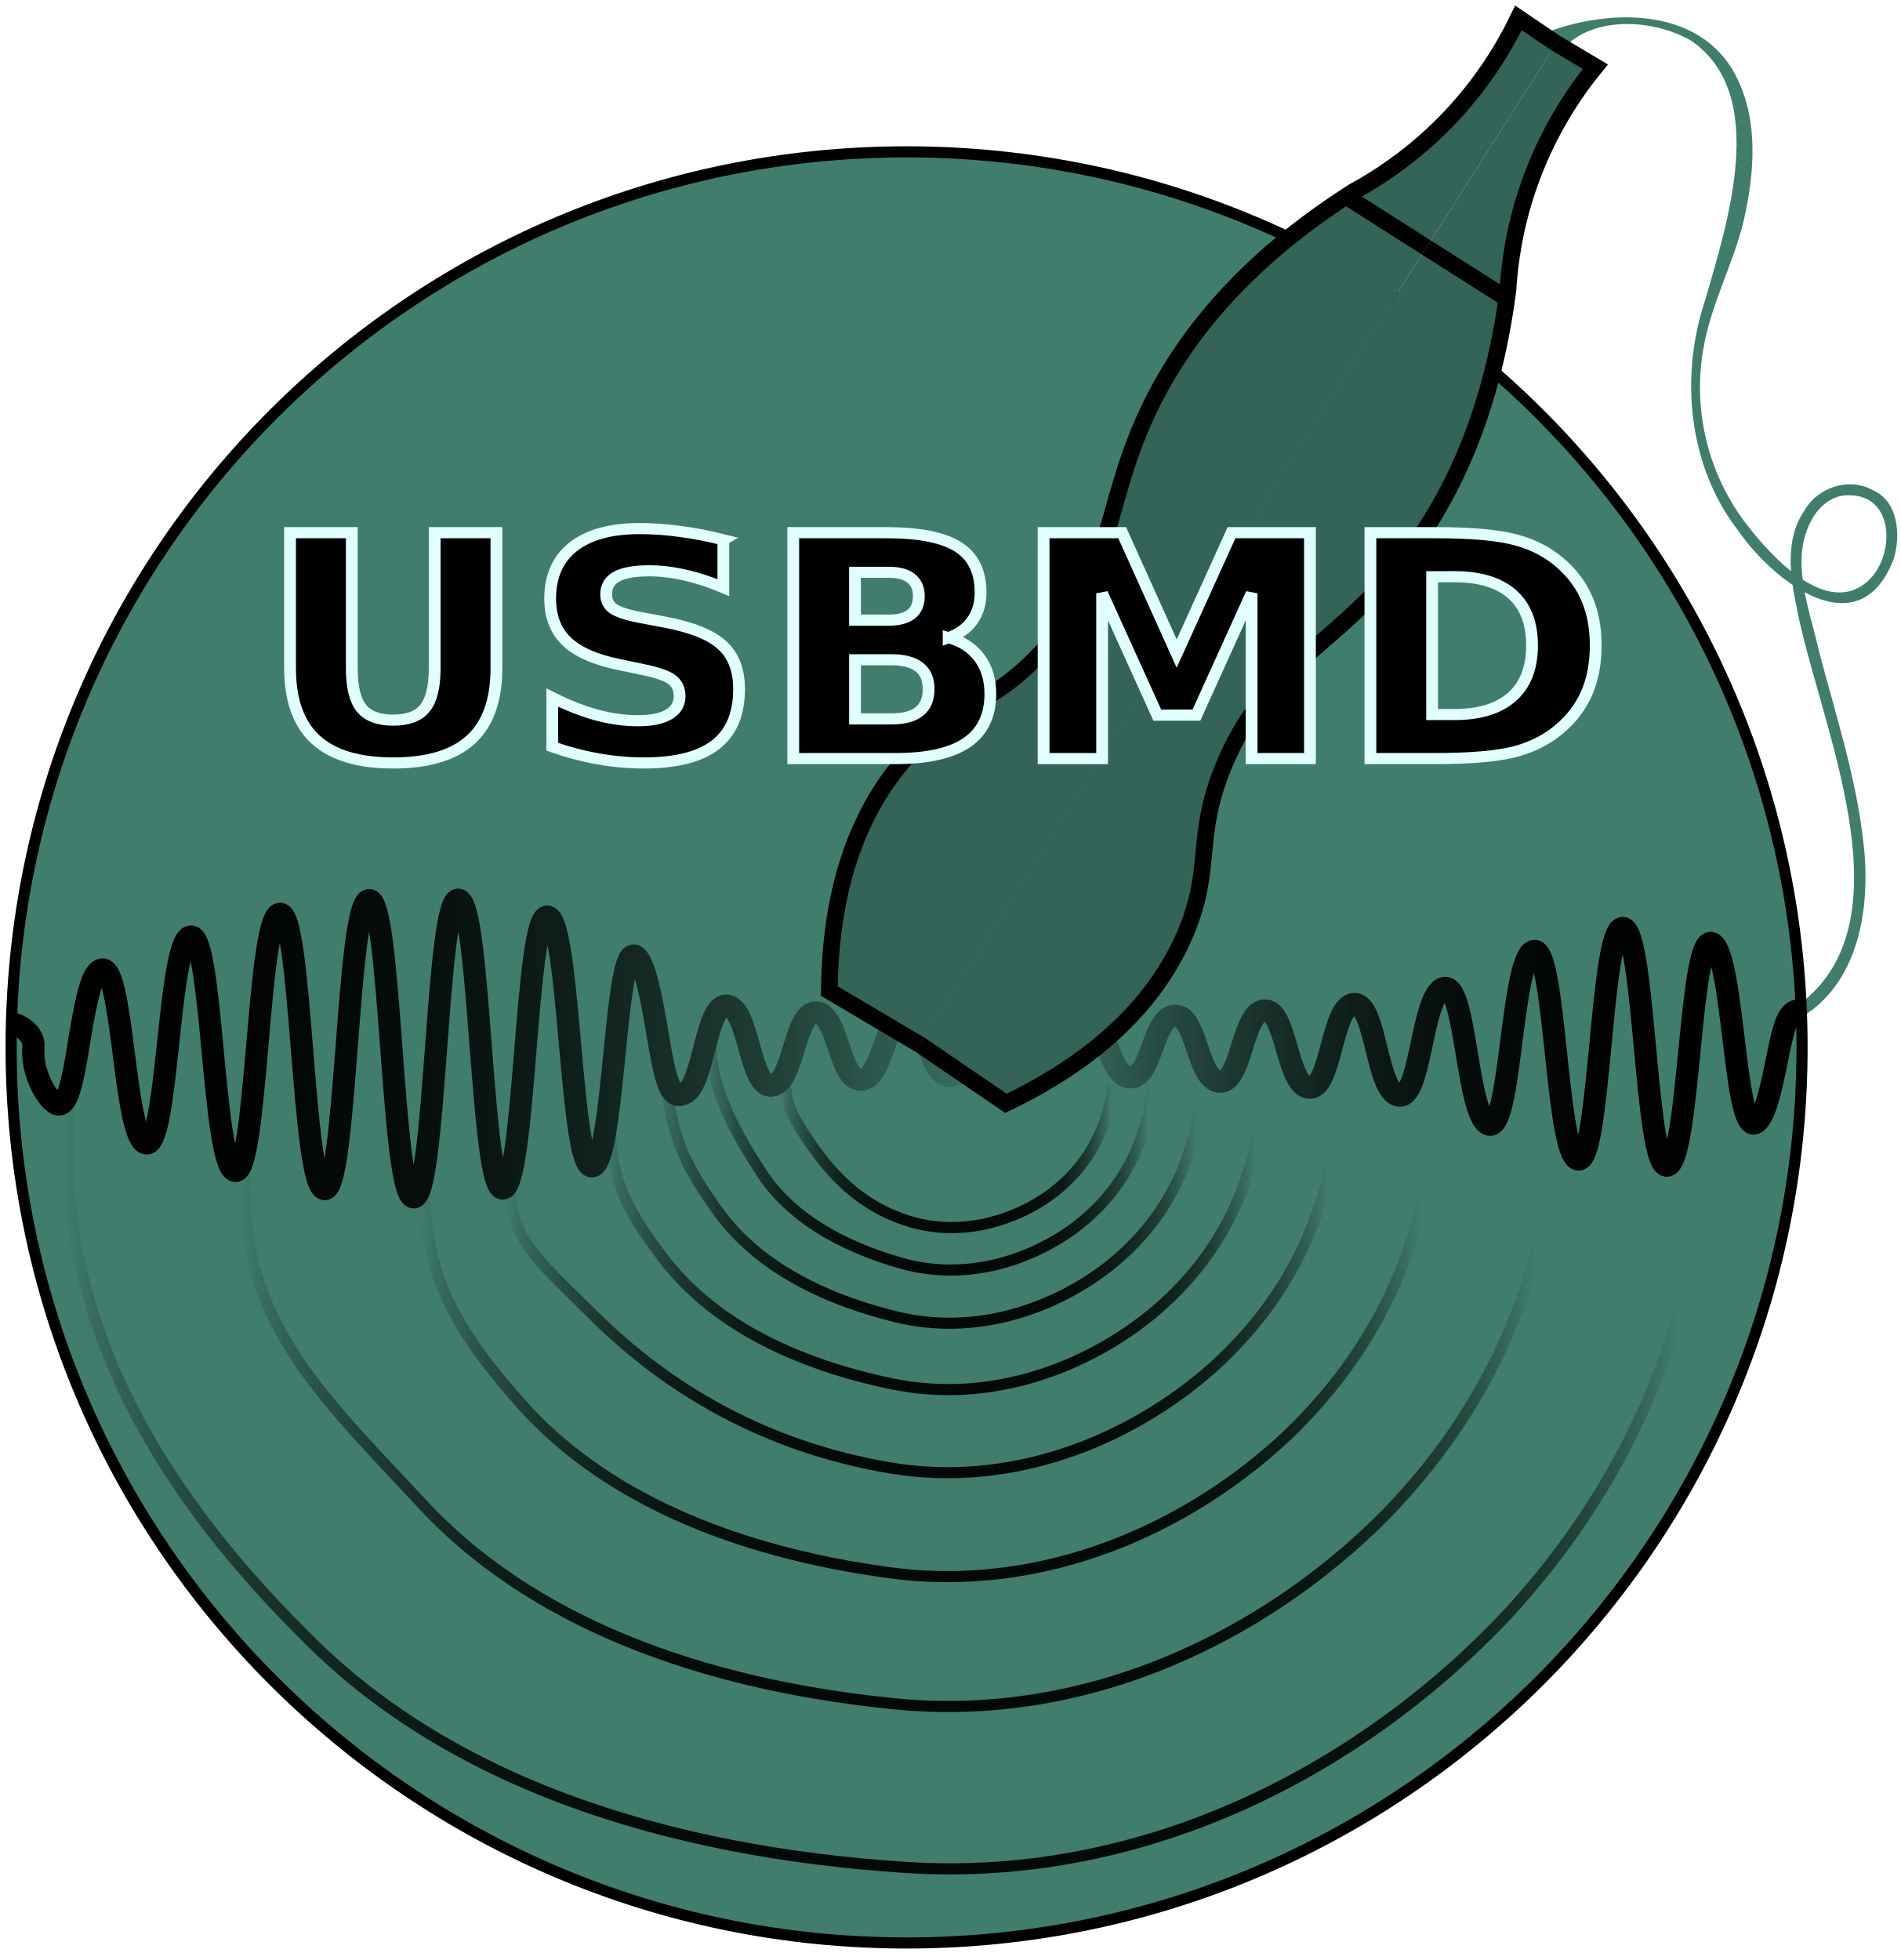
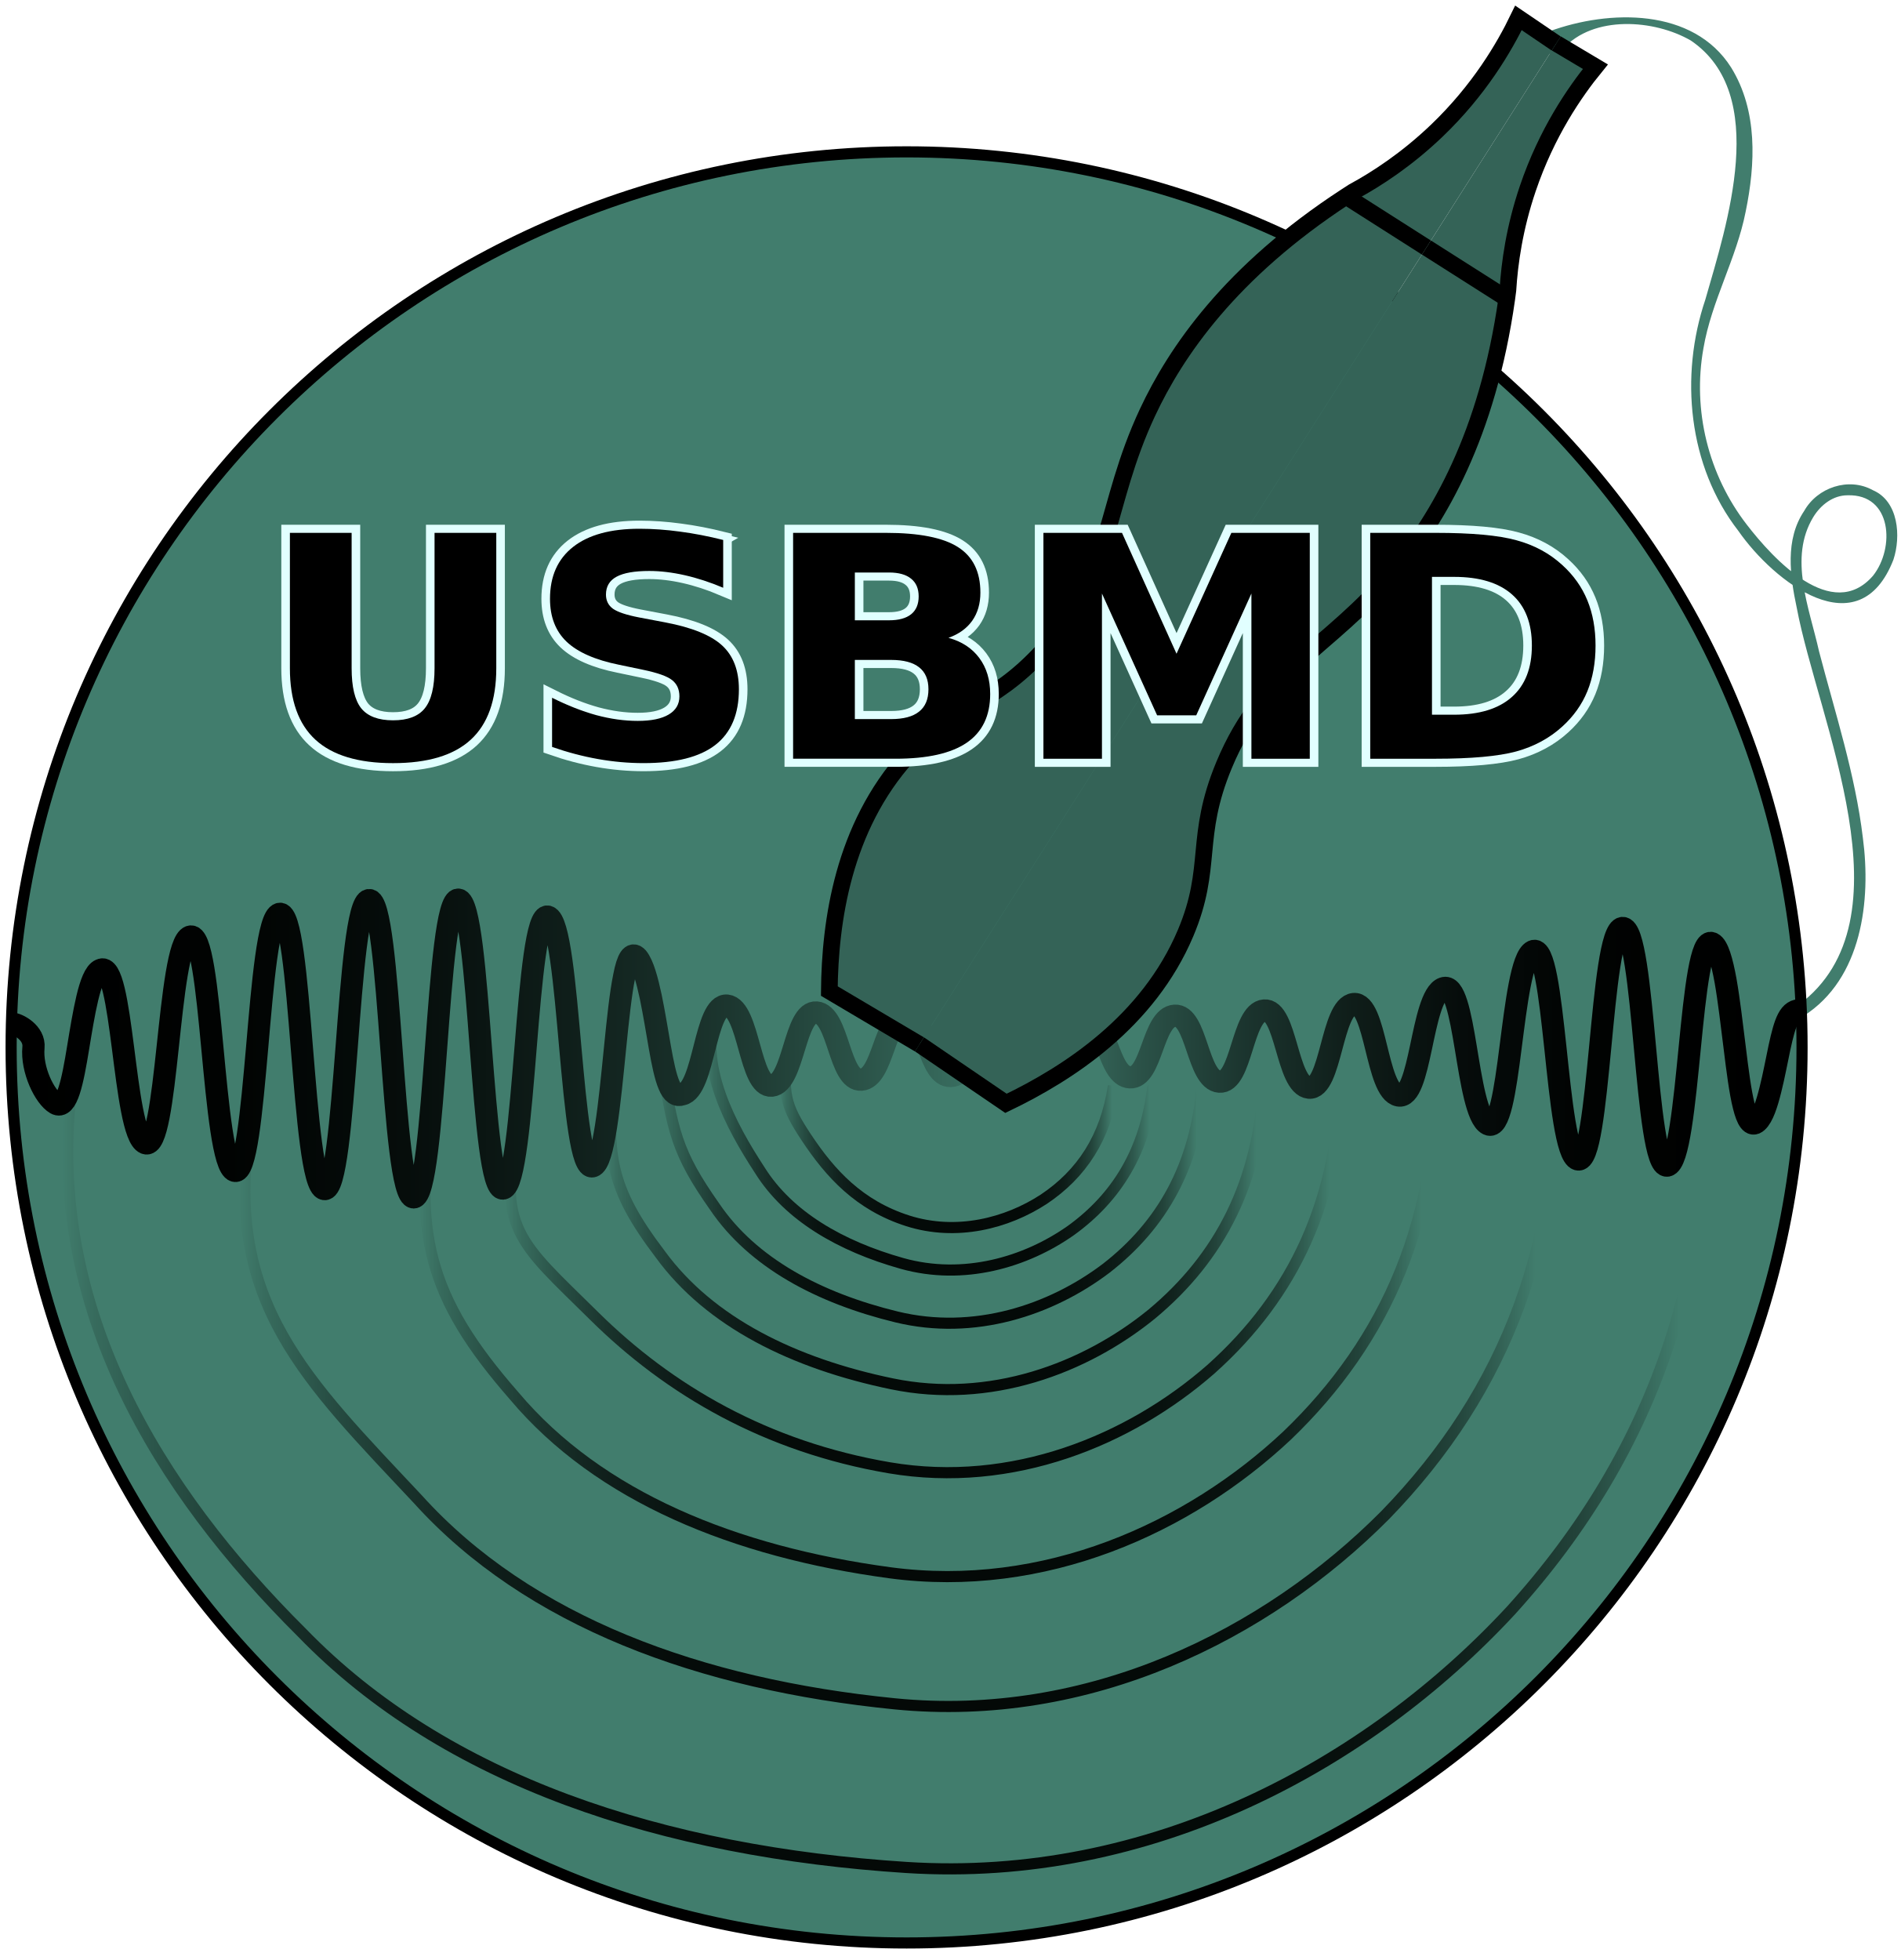
<svg xmlns="http://www.w3.org/2000/svg" xmlns:xlink="http://www.w3.org/1999/xlink" id="Layer_2" viewBox="0 0 171 176.29" version="1.1" width="171" height="176.29">
  <defs id="defs79">
    <style id="style2">
      .cls-1, .cls-2, .cls-3, .cls-4, .cls-5, .cls-6, .cls-7, .cls-8, .cls-9, .cls-10 {
        fill: none;
      }

      .cls-11 {
        font-family: Arial-Black, 'Arial Black';
        font-size: 27.87px;
        font-weight: 800;
      }

      .cls-12 {
        fill: #417d6d;
      }

      .cls-2 {
        stroke: url(#linear-gradient-4);
      }

      .cls-2, .cls-3, .cls-4, .cls-5, .cls-6, .cls-7, .cls-8, .cls-13, .cls-9, .cls-10 {
        stroke-miterlimit: 10;
      }

      .cls-3 {
        stroke: url(#linear-gradient-3);
      }

      .cls-4 {
        stroke: url(#linear-gradient-7);
      }

      .cls-5 {
        stroke: url(#linear-gradient-2);
      }

      .cls-6 {
        stroke: url(#linear-gradient-6);
      }

      .cls-7 {
        stroke: url(#linear-gradient-5);
      }

      .cls-8 {
        stroke: url(#linear-gradient-8);
      }

      .cls-14 {
        clip-path: url(#clippath-1);
      }

      .cls-13 {
        fill: #346357;
        stroke: #000;
        stroke-width: 1.5px;
      }

      .cls-9 {
        stroke: url(#linear-gradient-9);
        stroke-width: 2px;
      }

      .cls-10 {
        stroke: url(#linear-gradient);
      }

      .cls-15 {
        clip-path: url(#clippath);
      }
    </style>
    <linearGradient id="linear-gradient" x1="69.14" y1="104.05" x2="99.65" y2="104.05" gradientUnits="userSpaceOnUse">
      <stop offset="0" stop-color="#417d6d" id="stop4" />
      <stop offset=".02" stop-color="#376b5d" id="stop6" />
      <stop offset=".07" stop-color="#274d43" id="stop8" />
      <stop offset=".12" stop-color="#1a342d" id="stop10" />
      <stop offset=".18" stop-color="#10201c" id="stop12" />
      <stop offset=".25" stop-color="#091310" id="stop14" />
      <stop offset=".34" stop-color="#050b09" id="stop16" />
      <stop offset=".49" stop-color="#040907" id="stop18" />
      <stop offset=".71" stop-color="#040a08" id="stop20" />
      <stop offset=".78" stop-color="#08110e" id="stop22" />
      <stop offset=".84" stop-color="#0e1d19" id="stop24" />
      <stop offset=".88" stop-color="#172e27" id="stop26" />
      <stop offset=".92" stop-color="#23443b" id="stop28" />
      <stop offset=".95" stop-color="#315e52" id="stop30" />
      <stop offset=".98" stop-color="#417d6d" id="stop32" />
    </linearGradient>
    <linearGradient id="linear-gradient-2" x1="62.42" y1="104.3" x2="103.21" y2="104.3" xlink:href="#linear-gradient" />
    <linearGradient id="linear-gradient-3" x1="57.99" y1="108.84" x2="107.65" y2="108.84" xlink:href="#linear-gradient" />
    <linearGradient id="linear-gradient-4" x1="53.42" y1="112.25" x2="113.19" y2="112.25" xlink:href="#linear-gradient" />
    <linearGradient id="linear-gradient-5" x1="44.41" y1="116.2" x2="120.1" y2="116.2" xlink:href="#linear-gradient" />
    <linearGradient id="linear-gradient-6" x1="36.72" y1="120.27" x2="128.71" y2="120.27" xlink:href="#linear-gradient" />
    <linearGradient id="linear-gradient-7" x1="20.53" y1="125.15" x2="139.5" y2="125.15" xlink:href="#linear-gradient" />
    <linearGradient id="linear-gradient-8" x1="4.59" y1="131.03" x2="153.04" y2="131.03" xlink:href="#linear-gradient" />
    <linearGradient id="linear-gradient-9" x1="0.06" y1="95.84" x2="161.03" y2="95.84" gradientUnits="userSpaceOnUse">
      <stop offset="0" stop-color="#000" id="stop42" />
      <stop offset=".12" stop-color="#010302" id="stop44" />
      <stop offset=".22" stop-color="#060d0b" id="stop46" />
      <stop offset=".31" stop-color="#0f1e1a" id="stop48" />
      <stop offset=".4" stop-color="#1c362f" id="stop50" />
      <stop offset=".48" stop-color="#2c554a" id="stop52" />
      <stop offset=".56" stop-color="#3f7a6b" id="stop54" />
      <stop offset=".56" stop-color="#417d6d" id="stop56" />
      <stop offset=".57" stop-color="#3e7768" id="stop58" />
      <stop offset=".63" stop-color="#2b5248" id="stop60" />
      <stop offset=".69" stop-color="#1b342e" id="stop62" />
      <stop offset=".75" stop-color="#0f1d19" id="stop64" />
      <stop offset=".81" stop-color="#060c0b" id="stop66" />
      <stop offset=".88" stop-color="#010302" id="stop68" />
      <stop offset=".98" stop-color="#000" id="stop70" />
    </linearGradient>
    <clipPath id="clippath">
      <polygon class="cls-1" points="72.85,2.03 141.16,2.03 77.54,102.02 72.85,102.02 " id="polygon73" />
    </clipPath>
    <clipPath id="clippath-1">
      <polygon class="cls-1" points="170.1,63.91 141.16,2.03 77.54,102.02 79.52,106.27 " id="polygon76" />
    </clipPath>
    <linearGradient xlink:href="#linear-gradient" id="linearGradient4952" gradientUnits="userSpaceOnUse" x1="69.14" y1="104.05" x2="99.65" y2="104.05" />
  </defs>
  <g id="wire" style="stroke:none" transform="translate(1,-1.531544)">
    <path class="cls-12" d="m 160.79,91.92 c 10.31,-7.66 1.75,-25.53 -0.17,-35.74 -0.6,-2.83 -1.07,-6.11 0.67,-8.69 1.19,-2.12 4.01,-3.07 6.18,-1.87 2.32,1 2.54,4.16 1.85,6.25 -3.1,7.98 -10.75,2.01 -13.95,-2.59 -4.52,-5.82 -5.29,-13.93 -2.97,-20.8 1.94,-6.78 5.81,-18.47 -1.3,-23.3 -3.29,-1.91 -8.79,-2.3 -11.5,0.75 -0.76,1.18 -2.52,0.06 -1.8,-1.13 0.14,-0.22 0.34,-0.36 0.57,-0.45 5.38,-1.97 12.94,-2.13 16.35,3.25 2.41,3.9 2.19,8.68 1.31,12.96 -0.83,4.24 -3.08,8.05 -3.8,12.3 -1,5.57 0.44,11.39 3.9,15.86 2.4,3.12 7.68,8.82 11.35,4.6 1.99,-2.5 1.72,-7.37 -2.29,-7.24 -1.27,0 -2.39,0.83 -3.08,1.96 -2.24,3.69 -0.36,8.14 0.52,12.08 1.45,5.55 3.25,11.03 3.94,16.76 0.75,5.64 -0.07,12.66 -5.31,16.02 -0.65,0.3 -1.13,-0.63 -0.48,-0.97 v 0 z" id="path81" style="stroke:none;stroke-opacity:1" />
  </g>
  <g id="background" transform="translate(1,-1.531544)">
    <circle class="cls-12" cx="80.55" cy="95.74" r="80.55" id="circle84" style="stroke:#000000;stroke-opacity:1" />
  </g>
  <g id="waves" transform="translate(1,-1.531544)">
    <g id="g103">
      <path class="cls-10" d="m 99.16,99.2 c -0.7,4.66 -2.88,7.93 -6.26,10.19 -3.33,2.18 -7.86,3.34 -12.24,1.95 -4.38,-1.4 -6.97,-4.25 -9.12,-7.49 -1.87,-2.82 -2.3,-4.08 -1.55,-8.1" id="path87" style="stroke:url(#linearGradient4952)" />
      <path class="cls-5" d="m 102.71,99.2 c -0.67,5.85 -3.26,10.03 -7.37,13 -4.07,2.87 -9.67,4.52 -15.2,2.97 -5.54,-1.56 -10.21,-4.26 -12.79,-8.38 -2.63,-4.02 -5.56,-9.46 -3.96,-14.29" id="path89" style="stroke:url(#linear-gradient-2)" />
      <path class="cls-3" d="m 107.15,99.04 c -0.59,7.34 -3.63,12.68 -8.65,16.57 -4.96,3.76 -11.88,6.07 -18.86,4.37 -6.98,-1.7 -12.94,-4.87 -16.35,-9.91 -3.46,-4.91 -3.81,-6.83 -4.81,-13.36" id="path91" style="stroke:url(#linear-gradient-3)" />
      <path class="cls-2" d="m 112.69,98.65 c -0.41,9.19 -3.98,16 -10.08,21.07 -6.03,4.91 -14.58,8.1 -23.37,6.28 -8.8,-1.82 -16.38,-5.52 -20.85,-11.66 -4.54,-5.98 -5.01,-9.01 -4.06,-16.8" id="path93" style="stroke:url(#linear-gradient-4)" />
      <path class="cls-7" d="m 119.6,97.92 c -0.11,11.5 -4.28,20.16 -11.67,26.76 -7.31,6.4 -17.85,10.75 -28.93,8.87 -11.07,-1.89 -19.81,-6.98 -26.56,-13.66 -6.75,-6.68 -8.88,-7.81 -6.77,-17.52" id="path95" style="stroke:url(#linear-gradient-5)" />
      <path class="cls-6" d="m 128.19,96.71 c 0.36,14.37 -4.47,25.37 -13.41,33.94 -8.86,8.32 -21.84,14.21 -35.75,12.34 -13.91,-1.88 -26.13,-6.82 -33.77,-15.9 -7.73,-8.83 -9.34,-14.79 -7.12,-27.01" id="path97" style="stroke:url(#linear-gradient-6)" />
      <path class="cls-4" d="m 138.87,94.82 c 1.07,17.94 -4.47,31.88 -15.27,42.99 -10.7,10.77 -26.66,18.71 -44.12,16.97 -17.46,-1.74 -32.94,-7.38 -42.89,-18.4 -10.04,-10.7 -17.4,-17.69 -15.16,-33.05" id="path99" style="stroke:url(#linear-gradient-7)" />
      <path class="cls-8" d="m 152.13,92 c 2.13,22.36 -4.2,40.02 -17.2,54.37 C 122.03,160.3 102.44,170.9 80.55,169.5 58.66,168.09 39.07,161.71 26.17,148.39 13.16,135.46 3.26,119.19 5.38,99.9" id="path101" style="stroke:url(#linear-gradient-8)" />
    </g>
    <path class="cls-9" d="m 161.03,92.4 h -0.01 c -1.06,-0.08 -1.44,1 -1.95,3.35 -0.25,1.16 -0.5,2.55 -0.82,3.81 -0.31,1.25 -0.69,2.43 -1.19,2.87 -0.51,0.47 -0.89,-0.17 -1.2,-1.42 -0.32,-1.27 -0.57,-3.21 -0.82,-5.26 -0.26,-2.06 -0.51,-4.25 -0.82,-6.01 -0.32,-1.76 -0.7,-3.12 -1.2,-3.36 -1.01,-0.51 -1.52,4.27 -2.02,9.37 -0.5,5.06 -1.01,10.43 -2.02,10.62 -2.01,0.31 -2.01,-21.51 -4.03,-21.37 -1.01,0.08 -1.51,5.5 -2.01,10.75 -0.51,5.26 -1.01,10.35 -2.02,10.06 -1.01,-0.3 -1.51,-5.36 -2.01,-10.06 -0.51,-4.75 -1.01,-9.12 -2.02,-8.66 -1,0.46 -1.51,4.79 -2.01,8.66 -0.5,3.92 -1.01,7.39 -2.02,6.9 -1,-0.49 -1.51,-3.89 -2.01,-6.9 -0.51,-3.06 -1.01,-5.7 -2.02,-5.33 -1,0.36 -1.51,2.97 -2.01,5.33 -0.51,2.38 -1.01,4.5 -2.02,4.31 -2.01,-0.37 -2.01,-8.4 -4.02,-8.22 -2.02,0.2 -2.02,7.7 -4.03,7.52 -2.02,-0.2 -2.02,-7.12 -4.03,-6.94 -2.01,0.17 -2.01,6.56 -4.03,6.4 -2.01,-0.15 -2.01,-6.06 -4.02,-5.93 -2.02,0.13 -2.02,5.64 -4.03,5.54 -2.01,-0.1 -2.01,-5.31 -4.02,-5.24 -2.02,0.06 -2.02,5.07 -4.03,5.05 -2.02,0 -2.02,-4.97 -4.03,-4.99 -2.01,-0.03 -2.01,5 -4.03,5.06 -2.01,0.07 -2.01,-5.16 -4.02,-5.26 -2.02,-0.11 -2.02,5.44 -4.03,5.59 -2.02,0.15 -2.02,-5.86 -4.03,-6.04 -2.01,-0.17 -2.01,6.37 -4.03,6.58 -2.01,0.2 -2.01,-6.97 -4.02,-7.2 -2.02,-0.18 -2.02,7.55 -4.03,7.98 -0.5,0.18 -0.88,-0.09 -1.19,-0.84 -0.32,-0.75 -0.57,-1.95 -0.82,-3.37 -0.25,-1.42 -0.51,-3.05 -0.82,-4.55 -0.32,-1.49 -0.69,-2.9 -1.2,-3.53 -0.5,-0.55 -0.88,0.06 -1.19,1.66 -0.32,1.55 -0.57,3.93 -0.82,6.42 -0.5,4.99 -1.01,10.41 -2.01,10.68 -1.01,0.31 -1.51,-5.05 -2.02,-10.68 -0.5,-5.61 -1,-11.48 -2.01,-11.77 -1,-0.27 -1.51,5.62 -2.01,11.77 -0.5,6.11 -1.01,12.46 -2.01,12.68 -1.01,0.22 -1.51,-6.16 -2.02,-12.68 -0.5,-6.52 -1,-13.18 -2.01,-13.3 -2.01,-0.23 -2.01,26.77 -4.03,26.78 -2.01,-0.05 -2.01,-26.98 -4.02,-26.74 -1.01,0.1 -1.51,6.75 -2.01,13.26 -0.51,6.52 -1.01,12.91 -2.01,12.73 -1.01,-0.17 -1.51,-6.55 -2.02,-12.73 -0.5,-6.22 -1,-12.24 -2.01,-12.02 -1.01,0.23 -1.51,6.24 -2.01,12.02 -0.51,5.79 -1.01,11.37 -2.02,11.09 -1,-0.28 -1.51,-5.83 -2.01,-11.09 -0.5,-5.3 -1,-10.31 -2.01,-9.97 -1.01,0.34 -1.51,5.33 -2.01,9.97 -0.5,4.67 -1.01,9.01 -2.01,8.6 -1.01,-0.41 -1.51,-4.72 -2.01,-8.6 -0.51,-3.94 -1.01,-7.47 -2.02,-6.98 -0.5,0.21 -0.88,1.24 -1.19,2.55 -0.31,1.31 -0.57,2.91 -0.82,4.43 -0.5,3.05 -1,5.62 -2.01,5.04 C 3.01,100.2 1.82,97.73 2.01,95.75 2.14,94.41 0.58,93.62 0.09,93.6" id="path105" style="stroke:url(#linear-gradient-9)" />
  </g>
  <g id="probe" transform="translate(1,-1.531544)">
    <g id="g122">
      <g id="_x3C_Mirror_Repeat_x3E_">
        <g class="cls-15" clip-path="url(#clippath)" id="g112">
          <path class="cls-13" d="M 106.73,85.6 91.18,101.08 C 85.32,97.61 79.46,94.14 73.6,90.67 c 0.06,-6.27 1.24,-14.7 7.03,-21.13 4.33,-4.8 7.45,-4.3 12.22,-9.53 6.35,-6.96 5.39,-12.87 9.37,-21.38 2.54,-5.42 7.43,-12.64 17.85,-19.43 0.21,-0.14 0.43,-0.28 0.65,-0.42 2.14,-1.16 4.82,-2.91 7.52,-5.49 3.83,-3.67 6.07,-7.5 7.35,-10.15 l 7.38,5.01" id="path108" />
          <line class="cls-13" x1="134.19" y1="28.18" x2="120.09" y2="19.2" id="line110" />
        </g>
      </g>
      <g id="_x3C_Mirror_Repeat_x3E_-2" data-name="_x3C_Mirror_Repeat_x3E_">
        <g class="cls-14" clip-path="url(#clippath-1)" id="g119">
          <path class="cls-13" d="m 80.05,68.62 -7.44,20.64 c 5.63,3.84 11.25,7.67 16.88,11.51 5.65,-2.71 12.79,-7.35 16.16,-15.32 2.51,-5.95 0.74,-8.57 3.46,-15.11 3.62,-8.7 9.37,-10.33 15.39,-17.55 3.84,-4.6 8.3,-12.08 10.04,-24.4 0.04,-0.25 0.07,-0.51 0.1,-0.76 0.15,-2.43 0.59,-5.6 1.79,-9.14 1.7,-5.02 4.22,-8.68 6.08,-10.96 l -7.66,-4.56" id="path115" />
          <line class="cls-13" x1="120.43" y1="19.42" x2="134.54" y2="28.39" id="line117" />
        </g>
      </g>
    </g>
  </g>
  <g id="text" style="stroke:#e1ffff;stroke-opacity:1" transform="translate(1,-1.531544)">
    <g aria-label="USBMD" transform="matrix(1.06,0,0,1,22.38,69.76)" id="text127" style="font-weight:800;font-size:27.87px;font-family:Arial-Black, 'Arial Black'" class="cls-11">
      <path d="m 2.558,-20.317 h 5.239 v 12.18 q 0,2.518 0.817,3.606 0.83,1.075 2.694,1.075 1.878,0 2.694,-1.075 0.83,-1.089 0.83,-3.606 V -20.317 h 5.239 v 12.18 q 0,4.314 -2.164,6.423 -2.164,2.109 -6.6,2.109 -4.423,0 -6.586,-2.109 Q 2.558,-3.824 2.558,-8.138 Z" id="path4954" />
      <path d="m 39.328,-19.678 v 4.3 q -1.674,-0.748 -3.266,-1.129 -1.592,-0.381 -3.007,-0.381 -1.878,0 -2.776,0.517 -0.898,0.517 -0.898,1.606 0,0.817 0.599,1.279 0.612,0.449 2.205,0.776 l 2.232,0.449 q 3.388,0.68 4.817,2.068 1.429,1.388 1.429,3.946 0,3.361 -2,5.008 -1.987,1.633 -6.083,1.633 -1.932,0 -3.878,-0.367 -1.946,-0.367 -3.892,-1.089 v -4.423 q 1.946,1.034 3.756,1.565 1.824,0.517 3.511,0.517 1.715,0 2.626,-0.572 0.912,-0.572 0.912,-1.633 0,-0.953 -0.626,-1.47 -0.612,-0.517 -2.463,-0.925 l -2.028,-0.449 q -3.048,-0.653 -4.464,-2.082 -1.402,-1.429 -1.402,-3.851 0,-3.035 1.96,-4.668 1.96,-1.633 5.634,-1.633 1.674,0 3.443,0.259 1.769,0.245 3.661,0.748 z" id="path4956" />
      <path d="m 53.399,-12.452 q 1.238,0 1.878,-0.544 0.64,-0.544 0.64,-1.606 0,-1.048 -0.64,-1.592 -0.64,-0.558 -1.878,-0.558 h -2.899 v 4.3 z m 0.177,8.886 q 1.579,0 2.368,-0.667 0.803,-0.667 0.803,-2.014 0,-1.32 -0.789,-1.973 -0.789,-0.667 -2.381,-0.667 h -3.075 v 5.321 z m 4.872,-7.308 q 1.687,0.49 2.613,1.81 0.925,1.32 0.925,3.239 0,2.939 -1.987,4.382 Q 58.013,0 53.957,0 h -8.696 v -20.317 h 7.866 q 4.232,0 6.124,1.279 1.905,1.279 1.905,4.096 0,1.483 -0.694,2.531 -0.694,1.034 -2.014,1.538 z" id="path4958" />
      <path d="m 66.504,-20.317 h 6.668 l 4.627,10.873 4.654,-10.873 h 6.655 V 0 h -4.953 v -14.86 l -4.681,10.955 h -3.32 L 71.471,-14.86 V 0 h -4.967 z" id="path4960" />
      <path d="m 99.477,-16.357 v 12.397 h 1.878 q 3.212,0 4.899,-1.592 1.701,-1.592 1.701,-4.627 0,-3.021 -1.687,-4.6 -1.687,-1.579 -4.913,-1.579 z m -5.239,-3.96 h 5.525 q 4.627,0 6.886,0.667 2.273,0.653 3.892,2.232 1.429,1.374 2.123,3.171 0.694,1.796 0.694,4.069 0,2.3 -0.694,4.11 -0.694,1.796 -2.123,3.171 -1.633,1.579 -3.919,2.245 Q 104.336,0 99.763,0 h -5.525 z" id="path4962" />
    </g>
+     <g aria-label="USBMD" transform="scale(1.029563,0.9712859)" id="text9598" style="font-weight:800;font-size:28.694px;font-family:Arial-Black, 'Arial Black';stroke-width:1.5" class="cls-11">
+       <path d="m 24.357,50.92 h 5.394 v 12.54 q 0,2.592 0.841,3.713 0.855,1.107 2.774,1.107 1.933,0 2.774,-1.107 0.855,-1.121 0.855,-3.713 v -12.54 h 5.394 v 12.54 q 0,4.441 -2.228,6.613 -2.228,2.172 -6.795,2.172 -4.553,0 -6.781,-2.172 -2.228,-2.172 -2.228,-6.613 z" id="path9727" />
+       <path d="m 62.214,51.578 v 4.427 q -1.723,-0.771 -3.363,-1.163 -1.639,-0.392 -3.096,-0.392 -1.933,0 -2.858,0.532 -0.925,0.532 -0.925,1.653 0,0.841 0.616,1.317 0.63,0.462 2.27,0.799 l 2.298,0.462 q 3.489,0.701 4.96,2.13 1.471,1.429 1.471,4.063 0,3.461 -2.06,5.156 -2.046,1.681 -6.263,1.681 -1.99,0 -3.993,-0.378 -2.004,-0.378 -4.007,-1.121 v -4.553 q 2.004,1.065 3.867,1.611 1.877,0.532 3.615,0.532 1.765,0 2.704,-0.588 0.939,-0.588 0.939,-1.681 0,-0.981 -0.644,-1.513 -0.63,-0.532 -2.536,-0.953 l -2.088,-0.462 q -3.138,-0.673 -4.596,-2.144 -1.443,-1.471 -1.443,-3.965 0,-3.124 2.018,-4.806 2.018,-1.681 5.8,-1.681 1.723,0 3.545,0.266 1.821,0.252 3.769,0.771 z" id="path9729" />
+       <path d="m 76.701,59.018 q 1.275,0 1.933,-0.56 0.659,-0.56 0.659,-1.653 0,-1.079 -0.659,-1.639 -0.659,-0.574 -1.933,-0.574 h -2.984 v 4.427 z m 0.182,9.149 q 1.625,0 2.438,-0.687 0.827,-0.687 0.827,-2.074 0,-1.359 -0.813,-2.032 -0.813,-0.687 -2.452,-0.687 h -3.166 v 5.478 z m 5.016,-7.524 q 1.737,0.504 2.69,1.863 0.953,1.359 0.953,3.335 0,3.026 -2.046,4.511 -2.046,1.485 -6.221,1.485 H 68.322 V 50.92 h 8.098 q 4.357,0 6.305,1.317 1.961,1.317 1.961,4.217 0,1.527 -0.715,2.606 -0.715,1.065 -2.074,1.583 z" id="path9731" />
+       <path d="m 90.193,50.92 h 6.865 l 4.764,11.195 4.792,-11.195 h 6.851 v 20.918 h -5.1 V 56.538 l -4.82,11.279 h -3.419 L 95.307,56.538 v 15.3 h -5.114 z" id="path9733" />
+       <path d="m 124.141,54.997 v 12.764 h 1.933 q 3.307,0 5.044,-1.639 1.751,-1.639 1.751,-4.764 0,-3.11 -1.737,-4.736 -1.737,-1.625 -5.058,-1.625 z m -5.394,-4.077 h 5.688 q 4.764,0 7.089,0.687 2.34,0.673 4.007,2.298 1.471,1.415 2.186,3.264 0.715,1.849 0.715,4.189 0,2.368 -0.715,4.231 -0.715,1.849 -2.186,3.264 -1.681,1.625 -4.035,2.312 -2.354,0.673 -7.061,0.673 h -5.688 z" id="path9735" />
+     </g>
+     <g aria-label="USBMD" transform="matrix(1.029563,0,0,0.9712859,0,2.1731338e-4)" id="text5901" style="font-weight:800;font-size:28.694px;font-family:Arial-Black, 'Arial Black';stroke:none;stroke-width:1.03" class="cls-11">
+       <path d="m 24.357,50.92 h 5.394 v 12.54 q 0,2.592 0.841,3.713 0.855,1.107 2.774,1.107 1.933,0 2.774,-1.107 0.855,-1.121 0.855,-3.713 v -12.54 h 5.394 v 12.54 q 0,4.441 -2.228,6.613 -2.228,2.172 -6.795,2.172 -4.553,0 -6.781,-2.172 -2.228,-2.172 -2.228,-6.613 z" id="path9618" />
+       <path d="m 62.214,51.578 v 4.427 q -1.723,-0.771 -3.363,-1.163 -1.639,-0.392 -3.096,-0.392 -1.933,0 -2.858,0.532 -0.925,0.532 -0.925,1.653 0,0.841 0.616,1.317 0.63,0.462 2.27,0.799 l 2.298,0.462 q 3.489,0.701 4.96,2.13 1.471,1.429 1.471,4.063 0,3.461 -2.06,5.156 -2.046,1.681 -6.263,1.681 -1.99,0 -3.993,-0.378 -2.004,-0.378 -4.007,-1.121 v -4.553 q 2.004,1.065 3.867,1.611 1.877,0.532 3.615,0.532 1.765,0 2.704,-0.588 0.939,-0.588 0.939,-1.681 0,-0.981 -0.644,-1.513 -0.63,-0.532 -2.536,-0.953 l -2.088,-0.462 q -3.138,-0.673 -4.596,-2.144 -1.443,-1.471 -1.443,-3.965 0,-3.124 2.018,-4.806 2.018,-1.681 5.8,-1.681 1.723,0 3.545,0.266 1.821,0.252 3.769,0.771 z" id="path9620" />
+       <path d="m 76.701,59.018 q 1.275,0 1.933,-0.56 0.659,-0.56 0.659,-1.653 0,-1.079 -0.659,-1.639 -0.659,-0.574 -1.933,-0.574 h -2.984 v 4.427 z m 0.182,9.149 q 1.625,0 2.438,-0.687 0.827,-0.687 0.827,-2.074 0,-1.359 -0.813,-2.032 -0.813,-0.687 -2.452,-0.687 h -3.166 v 5.478 z m 5.016,-7.524 q 1.737,0.504 2.69,1.863 0.953,1.359 0.953,3.335 0,3.026 -2.046,4.511 -2.046,1.485 -6.221,1.485 H 68.322 V 50.92 h 8.098 q 4.357,0 6.305,1.317 1.961,1.317 1.961,4.217 0,1.527 -0.715,2.606 -0.715,1.065 -2.074,1.583 z" id="path9622" />
+       <path d="m 90.193,50.92 h 6.865 l 4.764,11.195 4.792,-11.195 h 6.851 v 20.918 h -5.1 V 56.538 l -4.82,11.279 h -3.419 L 95.307,56.538 v 15.3 h -5.114 z" id="path9624" />
+       <path d="m 124.141,54.997 v 12.764 h 1.933 q 3.307,0 5.044,-1.639 1.751,-1.639 1.751,-4.764 0,-3.11 -1.737,-4.736 -1.737,-1.625 -5.058,-1.625 z m -5.394,-4.077 h 5.688 q 4.764,0 7.089,0.687 2.34,0.673 4.007,2.298 1.471,1.415 2.186,3.264 0.715,1.849 0.715,4.189 0,2.368 -0.715,4.231 -0.715,1.849 -2.186,3.264 -1.681,1.625 -4.035,2.312 -2.354,0.673 -7.061,0.673 h -5.688 z" id="path9626" />
+     </g>
  </g>
</svg>
